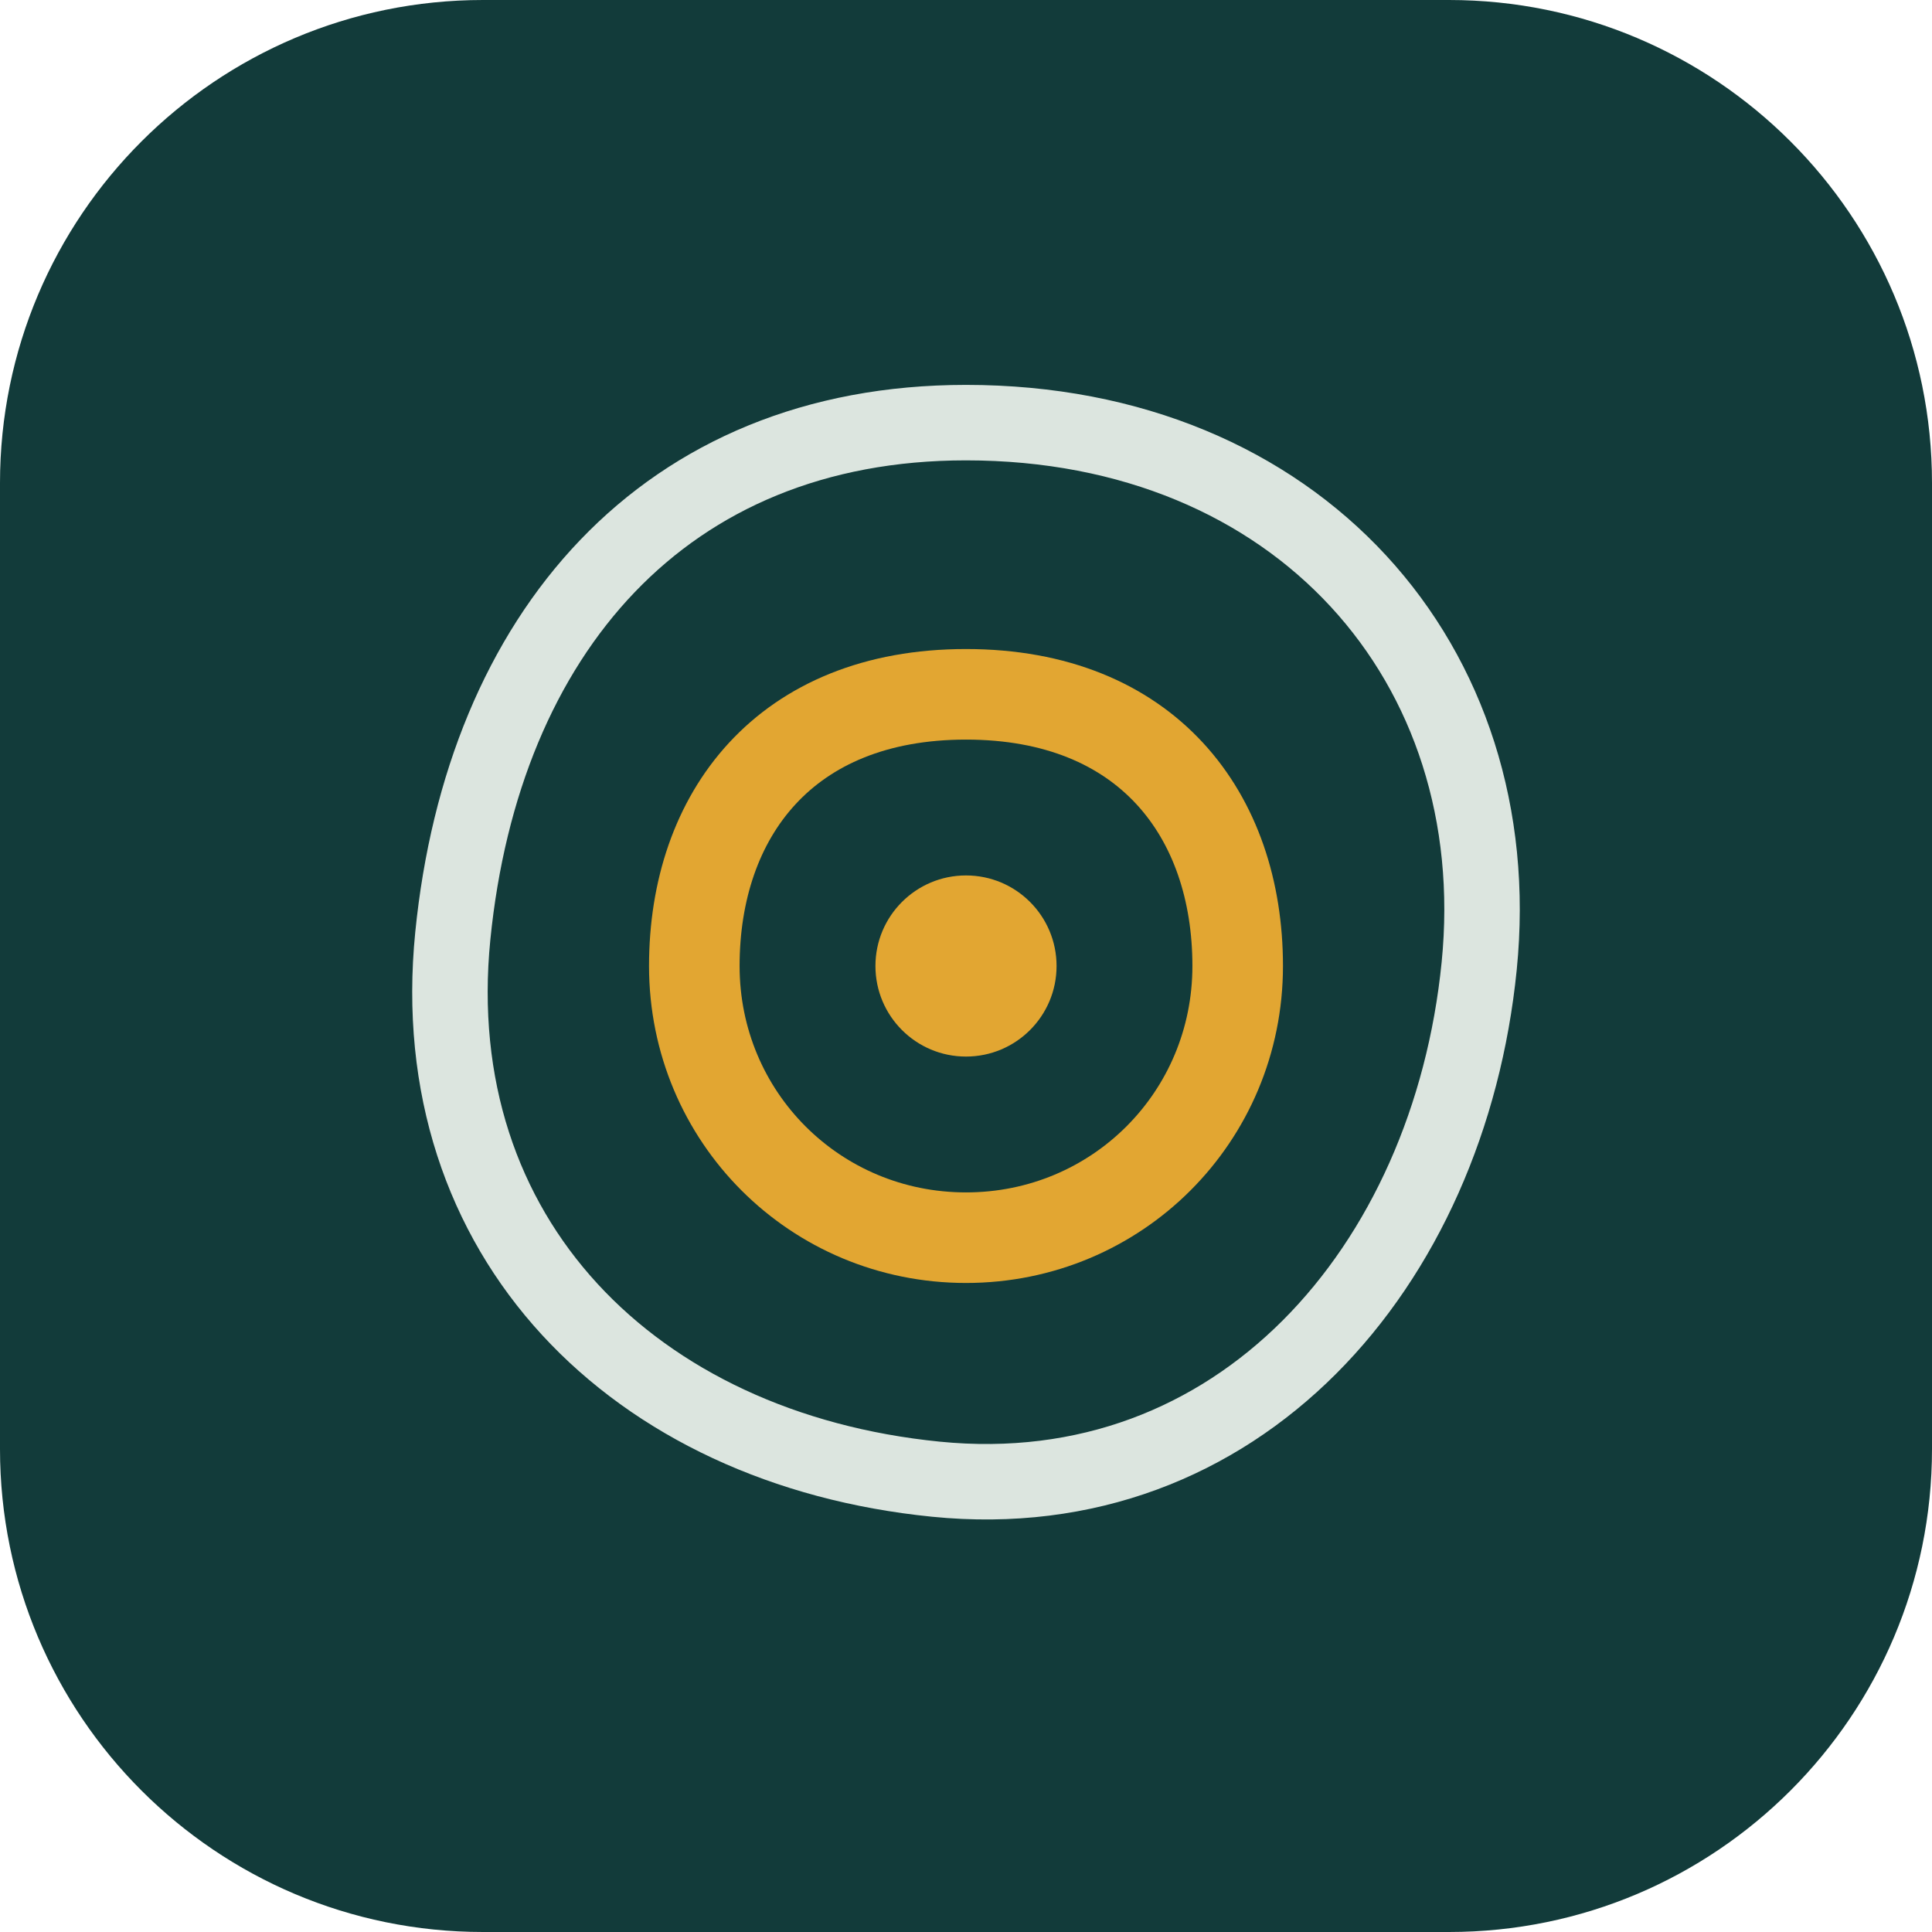
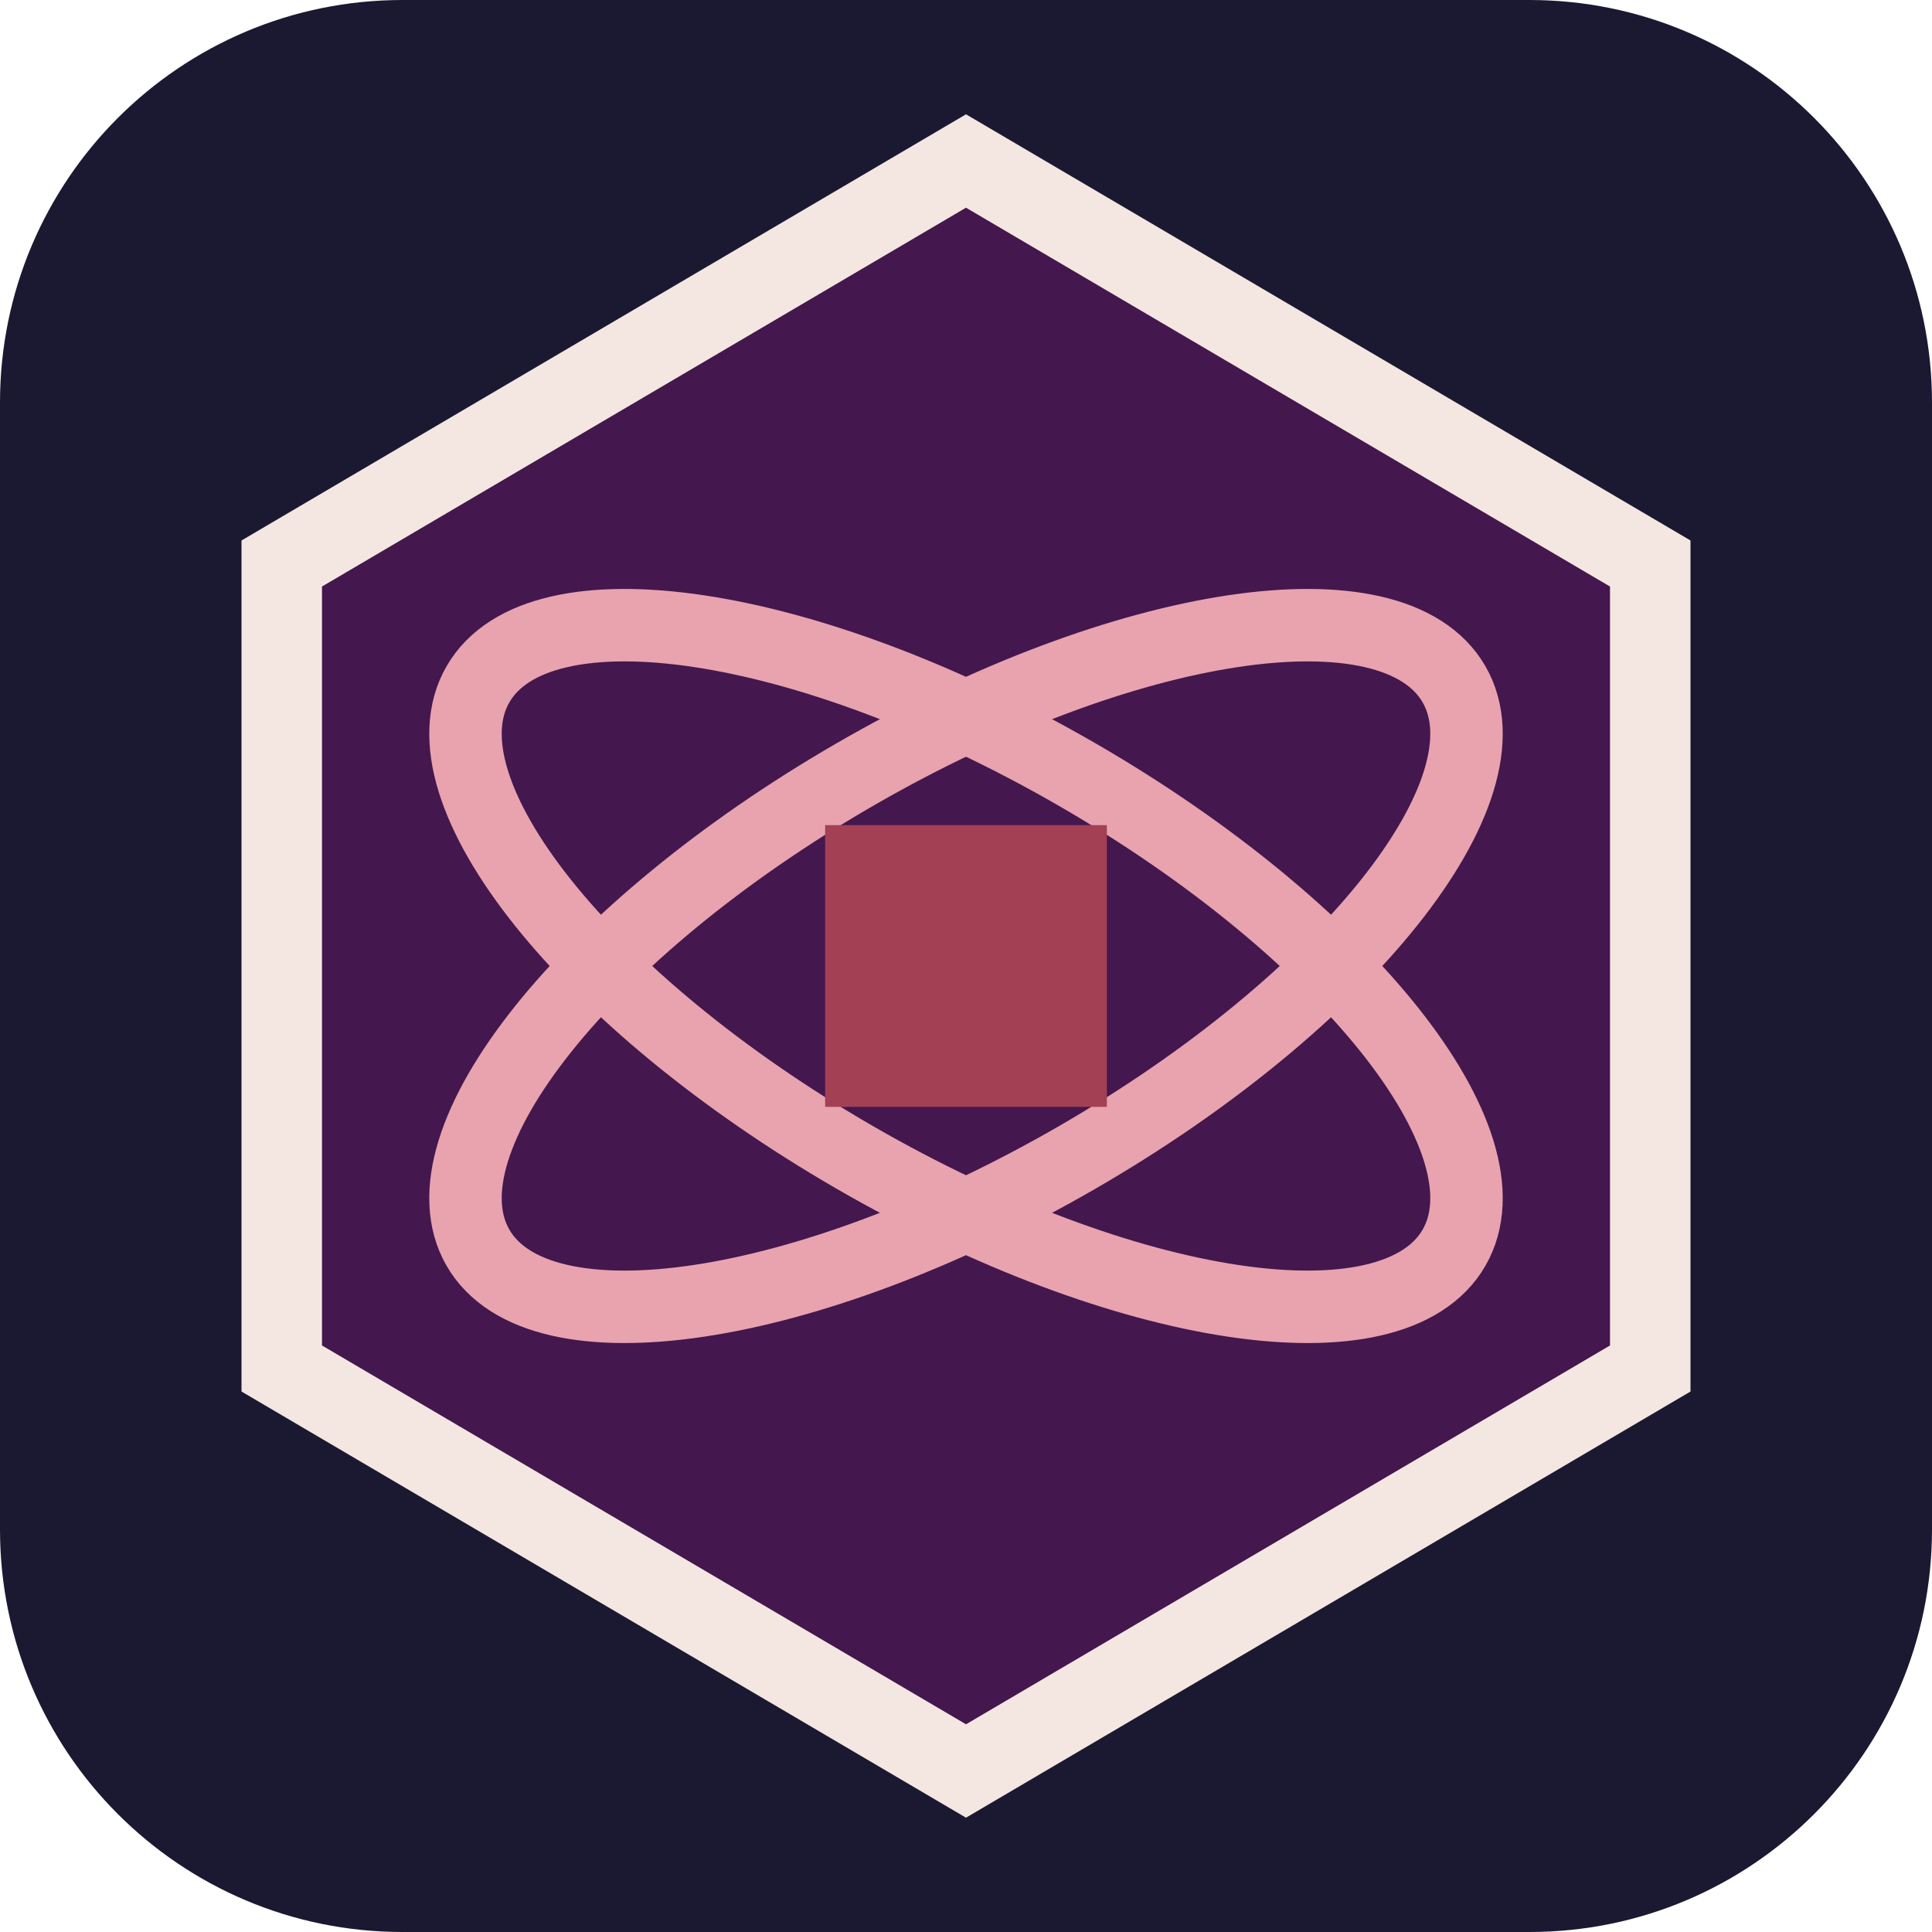
- <svg xmlns="http://www.w3.org/2000/svg" viewBox="0 0 64 64">
-   <rect width="64" height="64" rx="16" fill="#123B3A" />
-   <path d="M32 14c11 0 18 8 17 18s-8 18-18 17-17-8-16-18 7-17 17-17z" fill="none" stroke="#DCE5DF" stroke-width="2.5" />
-   <path d="M32 23c6 0 9 4 9 9s-4 9-9 9-9-4-9-9 3-9 9-9z" fill="none" stroke="#E2A632" stroke-width="3" />
-   <circle cx="32" cy="32" r="3" fill="#E2A632" />
+ <svg xmlns="http://www.w3.org/2000/svg" viewBox="0 0 48 48">
+   <rect width="48" height="48" rx="10" fill="#1B1931" />
+   <path d="M24 4 41 14v20L24 44 7 34V14Z" fill="#44174E" stroke="#F4E7E1" stroke-width="2" />
+   <ellipse cx="24" cy="24" rx="14" ry="5.5" fill="none" stroke="#E8A3AF" stroke-width="1.8" transform="rotate(30 24 24)" />
+   <ellipse cx="24" cy="24" rx="14" ry="5.5" fill="none" stroke="#E8A3AF" stroke-width="1.8" transform="rotate(-30 24 24)" />
+   <rect x="20.5" y="20.5" width="7" height="7" fill="#A34054" />
</svg>
